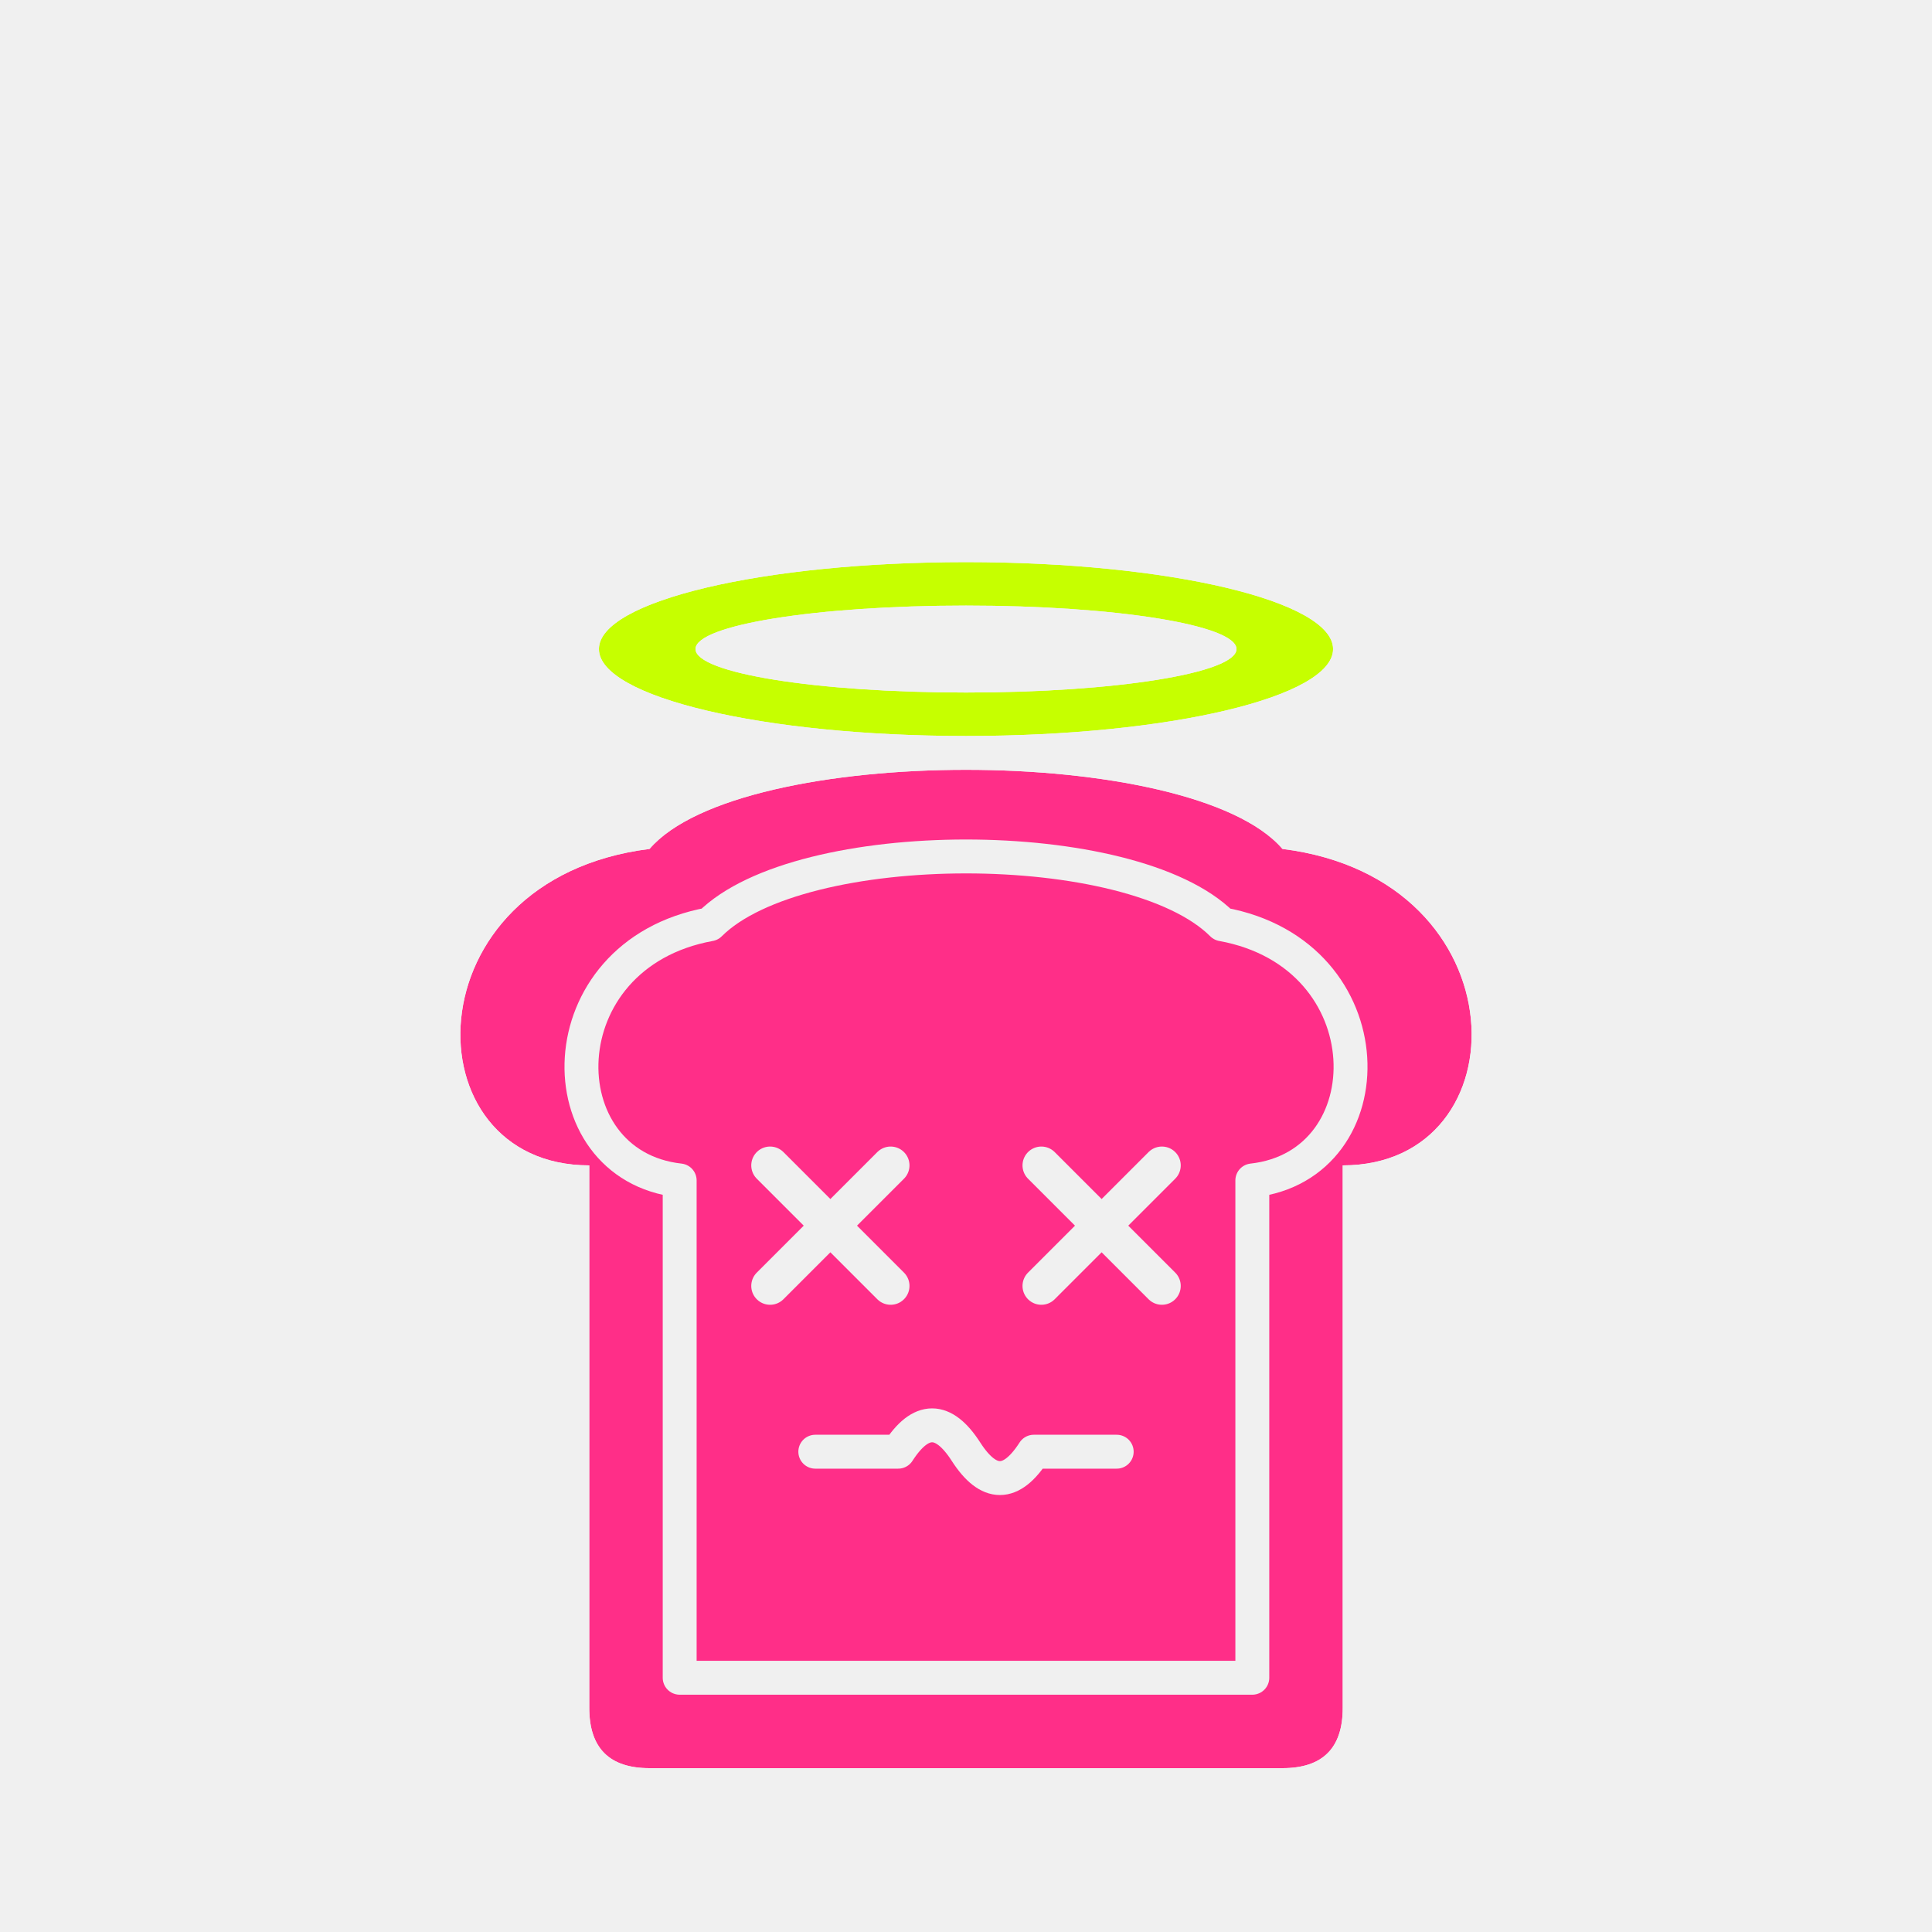
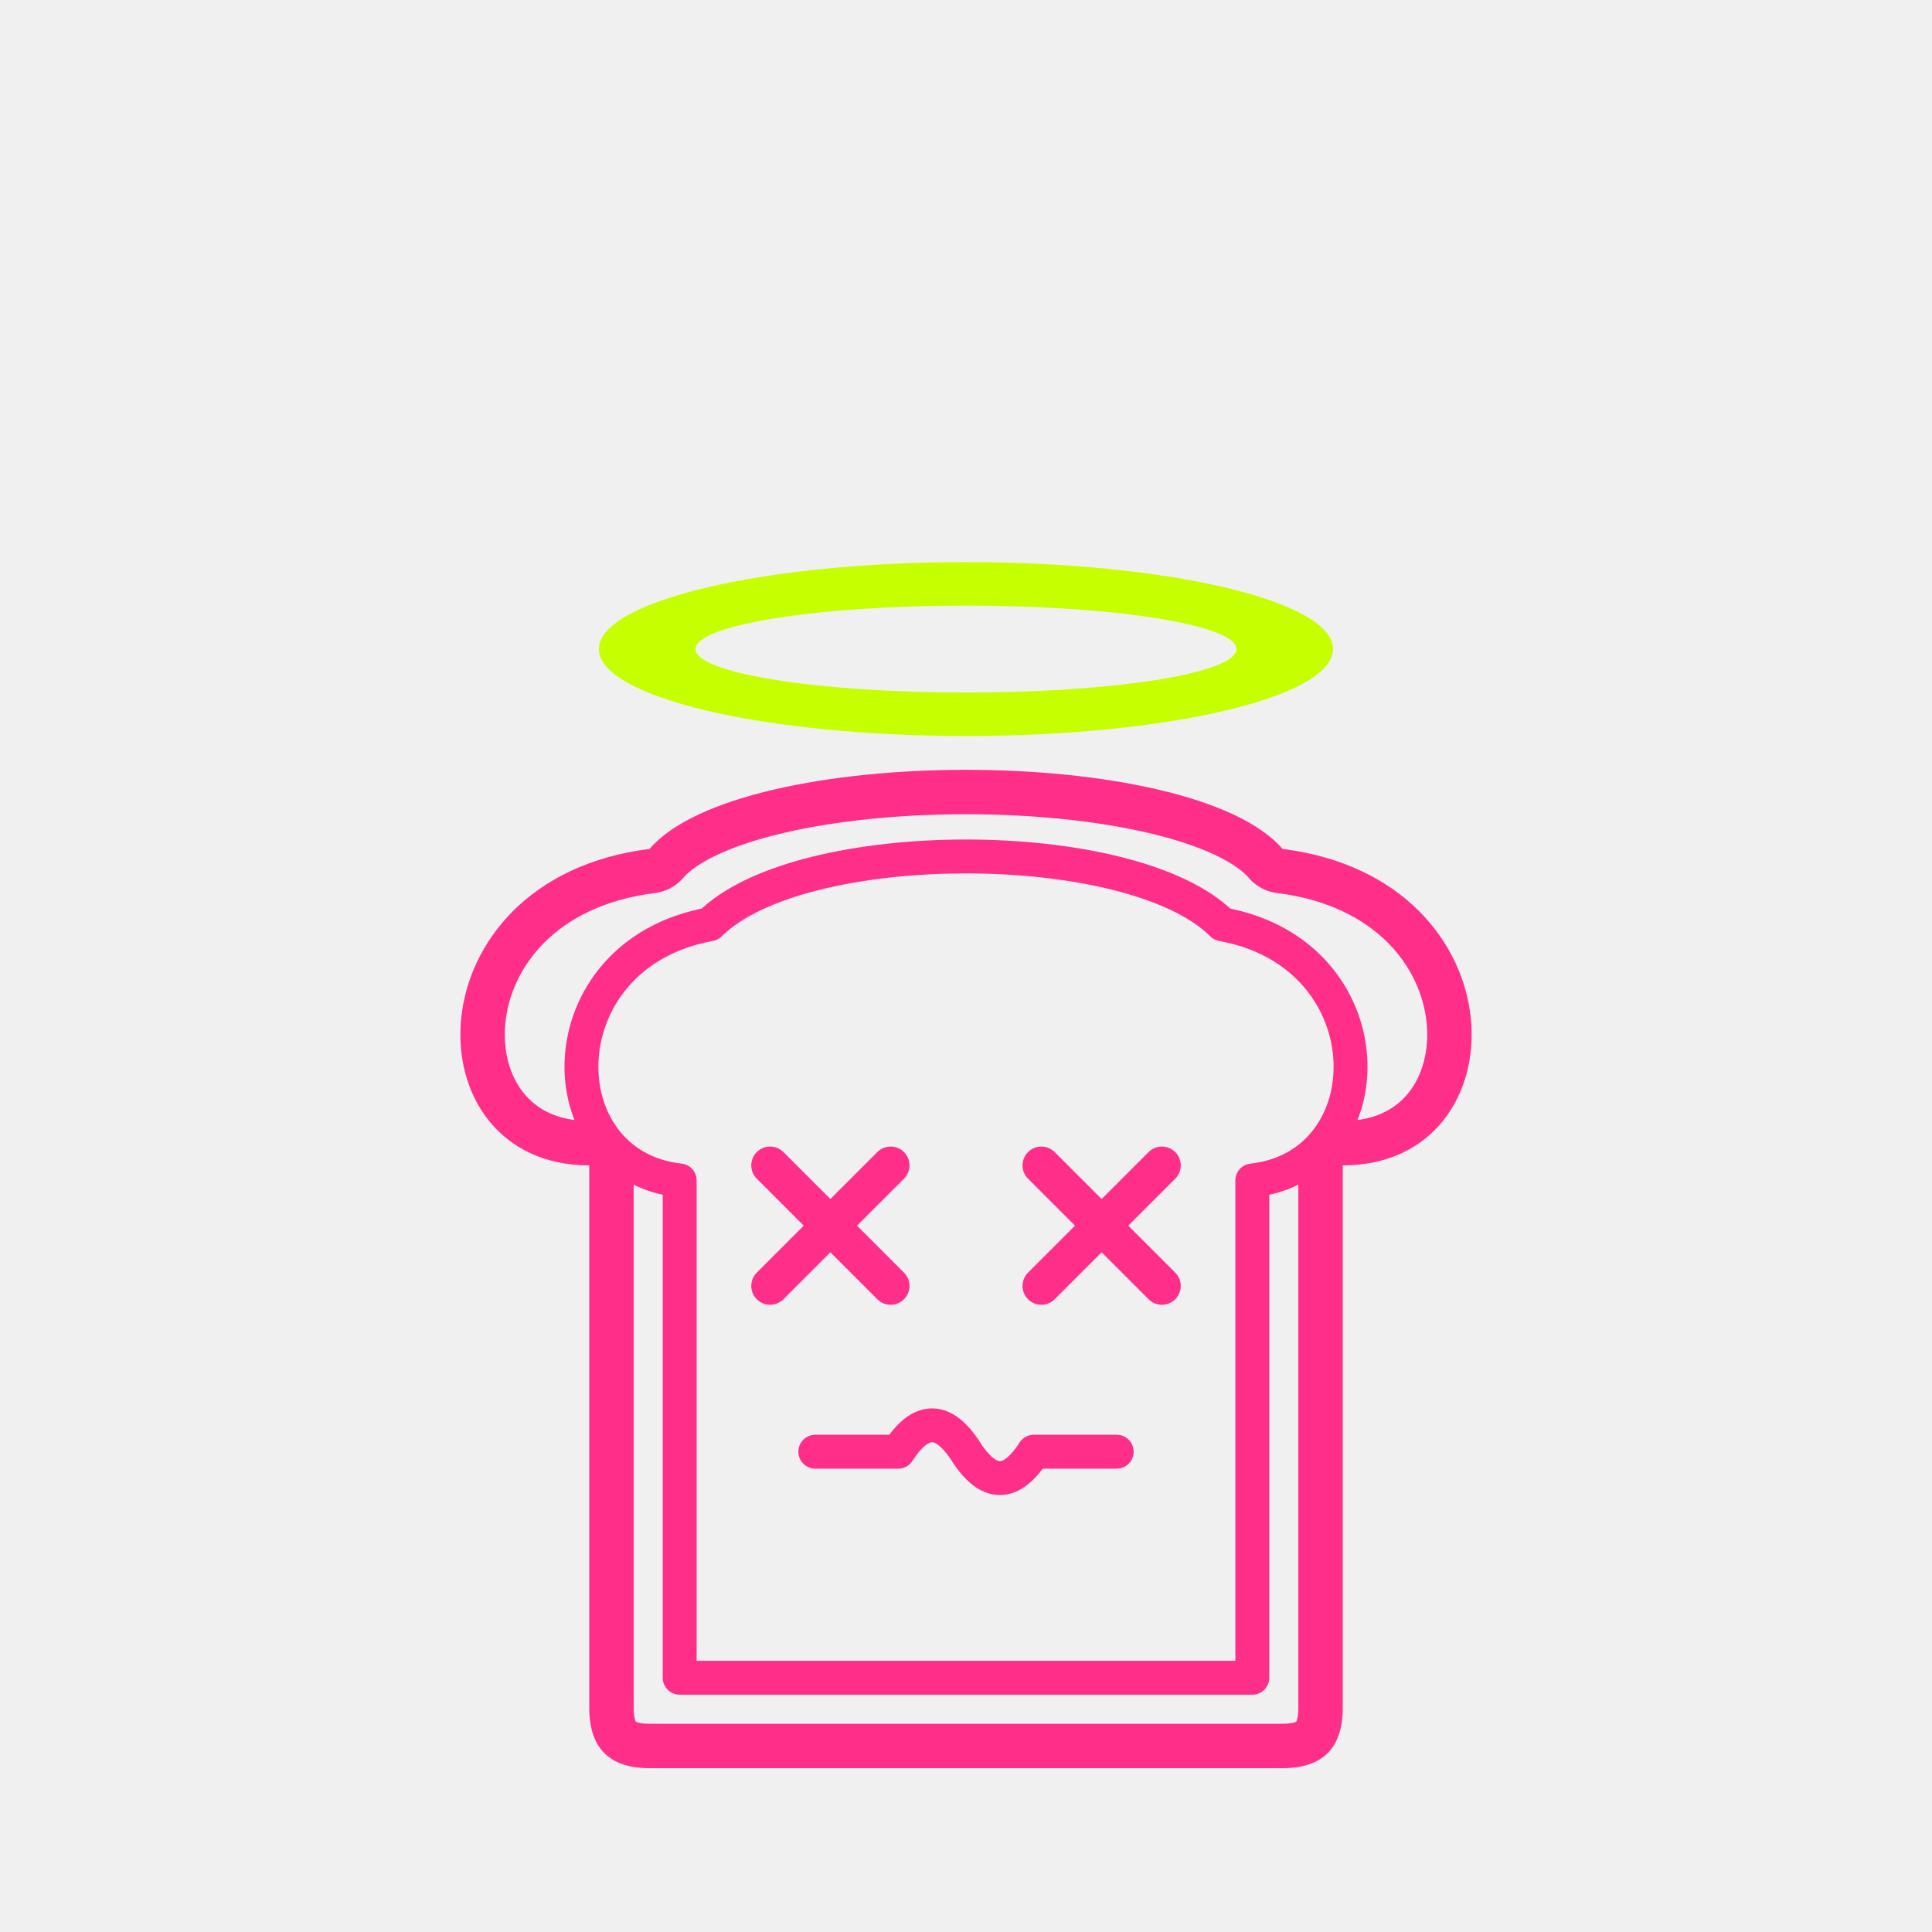
<svg xmlns="http://www.w3.org/2000/svg" viewBox="0 0 200 200" width="1000" height="1000">
-   <mask id="saint-hot-wire-full" maskUnits="userSpaceOnUse" x="0" y="0" width="200" height="200">
-     <rect width="200" height="200" fill="#000" />
-     <g fill="#fff" stroke="none">
-       <g transform="translate(100,130) scale(0.78) translate(-100,-118)">
-         <path d="M50,106 C26,106 26,68 58,64 C70,50 130,50 142,64 C174,68 174,106 150,106 L150,178 Q150,186 142,186 L58,186 Q50,186 50,178 Z" />
-       </g>
-     </g>
-     <g transform="translate(100,130) scale(0.78) translate(-100,-118)">
-       <path d="M62,108 C44,106 44,78 66,74 C78,62 122,62 134,74 C156,78 156,106 138,108 L138,174 L62,174 Z" fill="none" stroke="#000" stroke-width="4.5" stroke-linejoin="round" />
-       <g transform="translate(4,-12)">
-         <path d="M70,118 L86,134 M86,118 L70,134" stroke="#000" stroke-width="5" stroke-linecap="round" />
-       </g>
-       <g transform="translate(-4,-12)">
-         <path d="M114,118 L130,134 M130,118 L114,134" stroke="#000" stroke-width="5" stroke-linecap="round" />
-       </g>
-       <g transform="translate(0,-7)">
-         <path d="M80,151 L91,151 Q95.5,144 100,151 Q104.5,158 109,151 L120,151" fill="none" stroke="#000" stroke-width="4.5" stroke-linecap="round" stroke-linejoin="round" />
-       </g>
-     </g>
-     <g fill="#fff" stroke="none">
-       <g transform="translate(0,1.23)">
-         <path fill-rule="evenodd" d="M62,65.96 A38,9 0 1 0 138,65.96 A38,9 0 1 0 62,65.96 Z M72,65.96 A28,4.5 0 1 0 128,65.96 A28,4.5 0 1 0 72,65.96 Z" />
-       </g>
-     </g>
-   </mask>
-   <mask id="saint-hot-wire-p0" maskUnits="userSpaceOnUse" x="0" y="0" width="200" height="200">
-     <rect width="200" height="200" fill="#000" />
+   <mask id="saint-hot-wire-c0" maskUnits="userSpaceOnUse" x="0" y="0" width="200" height="200">
    <g fill="#fff">
      <g transform="translate(100,130) scale(0.78) translate(-100,-118)">
        <path d="M50,106 C26,106 26,68 58,64 C70,50 130,50 142,64 C174,68 174,106 150,106 L150,178 Q150,186 142,186 L58,186 Q50,186 50,178 Z" />
      </g>
    </g>
-     <g fill="#000">
-       <g transform="translate(0,1.23)">
-         <path fill-rule="evenodd" d="M62,65.96 A38,9 0 1 0 138,65.96 A38,9 0 1 0 62,65.96 Z M72,65.96 A28,4.5 0 1 0 128,65.96 A28,4.5 0 1 0 72,65.96 Z" />
-       </g>
+   </mask>
+   <g mask="url(#saint-hot-wire-c0)" fill="none" stroke="#ff2e88" stroke-width="11.79" stroke-linejoin="round">
+     <g transform="translate(100,130) scale(0.78) translate(-100,-118)">
+       <path d="M50,106 C26,106 26,68 58,64 C70,50 130,50 142,64 C174,68 174,106 150,106 L150,178 Q150,186 142,186 L58,186 Q50,186 50,178 Z" />
    </g>
-   </mask>
-   <mask id="saint-hot-wire-p1" maskUnits="userSpaceOnUse" x="0" y="0" width="200" height="200">
-     <rect width="200" height="200" fill="#000" />
+   </g>
+   <g transform="translate(100,130) scale(0.78) translate(-100,-118)">
+     <path d="M62,108 C44,106 44,78 66,74 C78,62 122,62 134,74 C156,78 156,106 138,108 L138,174 L62,174 Z" fill="none" stroke="#ff2e88" stroke-width="4.5" stroke-linejoin="round" />
+     <g transform="translate(4,-12)">
+       <path d="M70,118 L86,134 M86,118 L70,134" stroke="#ff2e88" stroke-width="5" stroke-linecap="round" />
+     </g>
+     <g transform="translate(-4,-12)">
+       <path d="M114,118 L130,134 M130,118 L114,134" stroke="#ff2e88" stroke-width="5" stroke-linecap="round" />
+     </g>
+     <g transform="translate(0,-7)">
+       <path d="M80,151 L91,151 Q95.5,144 100,151 Q104.5,158 109,151 L120,151" fill="none" stroke="#ff2e88" stroke-width="4.5" stroke-linecap="round" stroke-linejoin="round" />
+     </g>
+   </g>
+   <mask id="saint-hot-wire-c1" maskUnits="userSpaceOnUse" x="0" y="0" width="200" height="200">
    <g fill="#fff">
      <g transform="translate(0,1.23)">
        <path fill-rule="evenodd" d="M62,65.96 A38,9 0 1 0 138,65.96 A38,9 0 1 0 62,65.96 Z M72,65.96 A28,4.5 0 1 0 128,65.96 A28,4.5 0 1 0 72,65.96 Z" />
      </g>
    </g>
  </mask>
-   <g mask="url(#saint-hot-wire-full)">
-     <rect width="200" height="200" fill="#ff2e88" mask="url(#saint-hot-wire-p0)" />
-     <rect width="200" height="200" fill="#c6ff00" mask="url(#saint-hot-wire-p1)" />
+   <g mask="url(#saint-hot-wire-c1)" fill="none" stroke="#c6ff00" stroke-width="9.20" stroke-linejoin="round">
+     <g transform="translate(0,1.23)">
+       <path fill-rule="evenodd" d="M62,65.96 A38,9 0 1 0 138,65.96 A38,9 0 1 0 62,65.96 Z M72,65.96 A28,4.5 0 1 0 128,65.96 A28,4.5 0 1 0 72,65.96 Z" />
+     </g>
  </g>
</svg>
